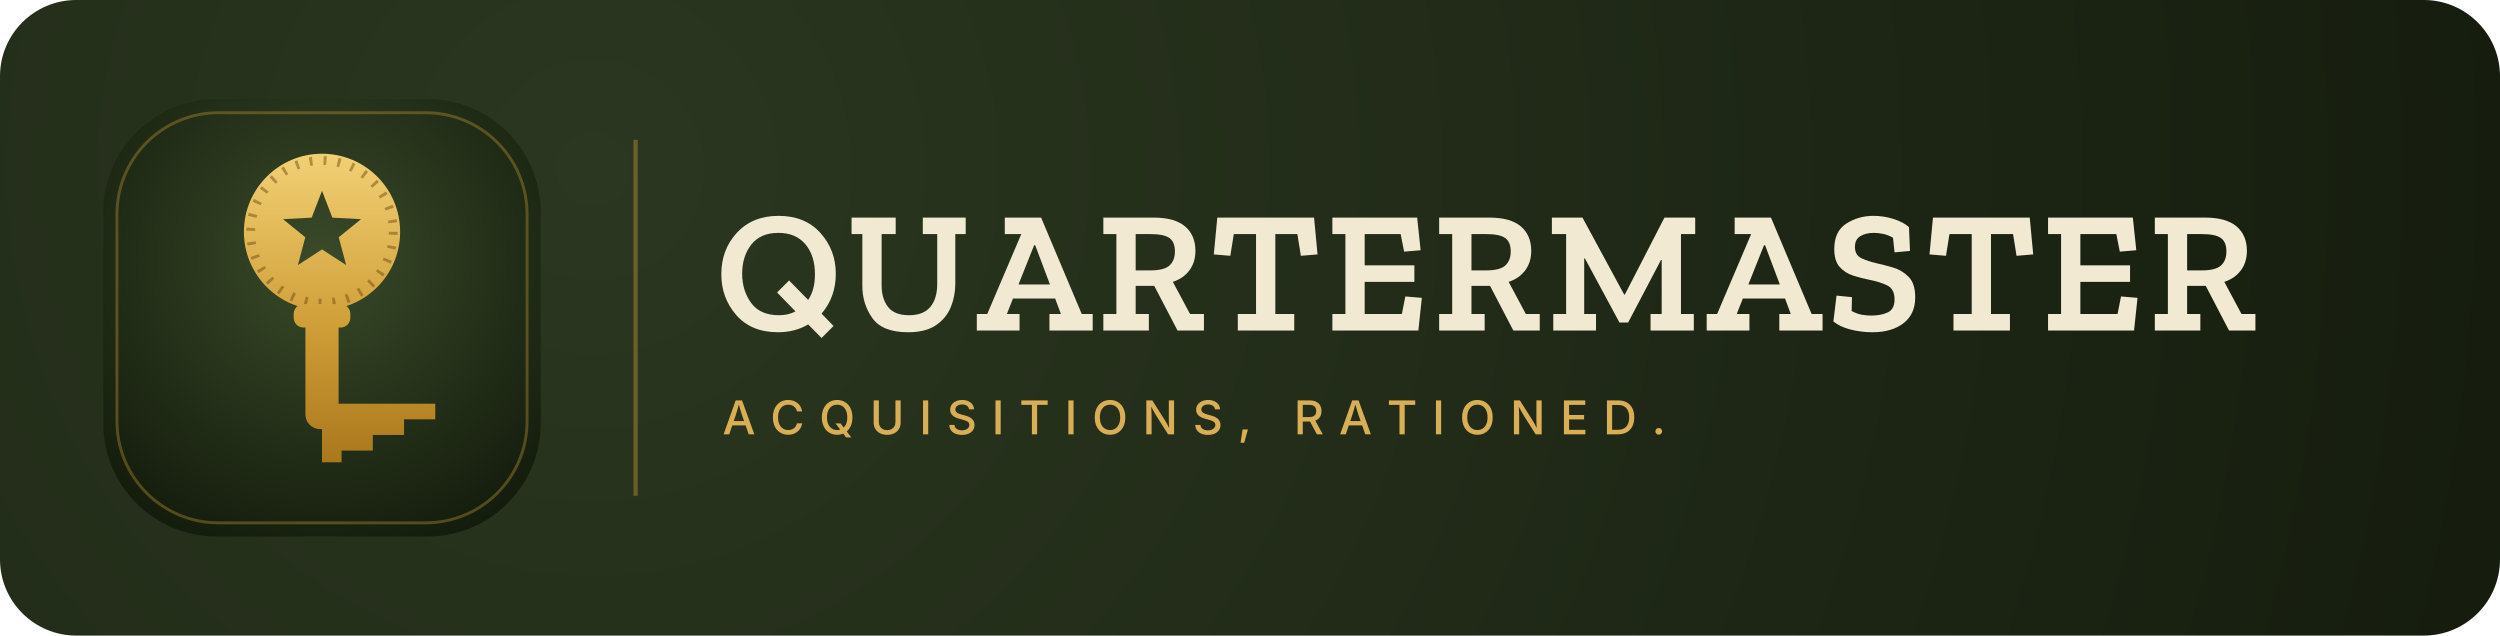
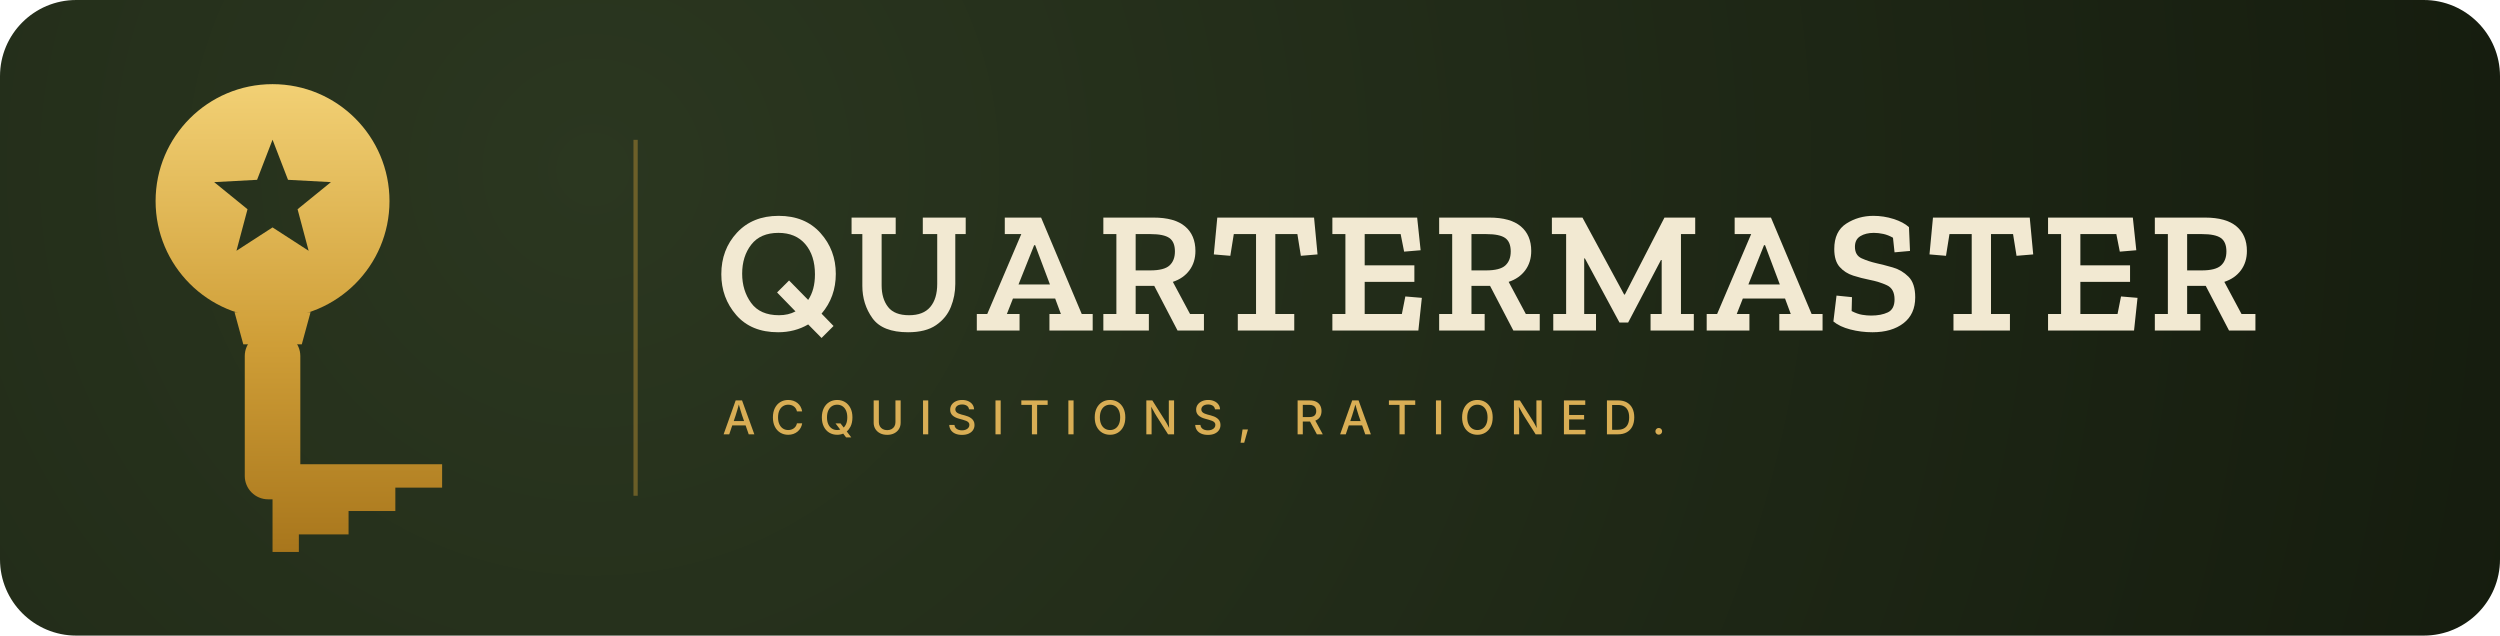
<svg xmlns="http://www.w3.org/2000/svg" viewBox="0 0 1180 300" width="1180" height="300" role="img" aria-label="Quartermaster - acquisitions, rationed">
  <defs>
    <radialGradient id="bg" gradientUnits="userSpaceOnUse" cx="280" cy="80" r="1150">
      <stop offset="0" stop-color="#2B3720" />
      <stop offset="1" stop-color="#10160A" />
    </radialGradient>
    <radialGradient id="fld" gradientUnits="userSpaceOnUse" cx="256" cy="196" r="330">
      <stop offset="0" stop-color="#3A4A29" />
      <stop offset="1" stop-color="#121A0B" />
    </radialGradient>
    <linearGradient id="br" gradientUnits="userSpaceOnUse" x1="256" y1="92" x2="256" y2="408">
      <stop offset="0" stop-color="#F1CF73" />
      <stop offset=".55" stop-color="#CF9E37" />
      <stop offset="1" stop-color="#A8761C" />
    </linearGradient>
  </defs>
  <rect x="0" y="0" width="1180" height="300" rx="36" fill="url(#bg)" />
-   <g transform="translate(34 32) scale(0.4609)">
-     <rect x="32" y="32" width="448" height="448" rx="116" fill="url(#fld)" />
-     <rect x="46" y="46" width="420" height="420" rx="104" fill="none" stroke="#CF9E37" stroke-width="3" opacity=".34" />
-     <circle cx="256" cy="168" r="80" fill="url(#br)" />
-     <circle cx="256" cy="168" r="73" fill="none" stroke="#714e0d" stroke-width="9" stroke-dasharray="3 11.4" opacity=".5" />
-     <path fill="url(#fld)" d="M256 126 L266.58 153.44 L295.94 155.02 L273.12 173.56 L280.69 201.98 L256 186 L231.31 201.98 L238.88 173.56 L216.06 155.02 L245.42 153.44 Z" />
-     <rect x="227" y="242" width="58" height="24" rx="10" fill="url(#br)" />
-     <rect x="239" y="252" width="34" height="118" rx="15" fill="url(#br)" />
-     <path fill="url(#br)" d="M256 344 L372 344 L372 360 L340 360 L340 376 L308 376 L308 392 L276 392 L276 404 L256 404 Z" />
+   <g transform="translate(-48 -21) scale(0.69)" fill="url(#br)">
+     <path fill-rule="evenodd" d="M176 168 a80 80 0 1 0 160 0 a80 80 0 1 0 -160 0 Z       M256 126 L266.58 153.44 L295.94 155.02 L273.12 173.56 L280.69 201.98 L256 186 L231.31 201.98 L238.88 173.56 L216.06 155.02 L245.42 153.44 Z" />
+     <path d="M230 244 L282 244 L276 266 L236 266 Z" />
+     <rect x="237" y="258" width="38" height="114" rx="16" />
+     <path d="M256 348 L372 348 L372 364 L340 364 L340 380 L308 380 L308 396 L274 396 L274 408 L256 408 Z" />
  </g>
  <line x1="300" y1="66" x2="300" y2="234" stroke="#CF9E37" stroke-width="2" opacity=".4" />
  <g fill="#F2E9D2">
    <path transform="translate(338.0 156.0) scale(0.082 -0.082)" d="M689 326Q689 193 607 97L676 26L607 -43L530 35Q453 -10 357 -10Q202 -10 116.0 89.0Q30 188 30 324Q30 466 120.0 563.0Q210 660 360 660Q512 660 600.5 561.5Q689 463 689 326ZM569 323Q569 432 513.5 497.0Q458 562 359 562Q255 562 202.5 494.5Q150 427 150 327Q150 230 201.5 159.0Q253 88 362 88Q416 88 457 110L351 219L420 288L530 176Q569 234 569 323Z" />
    <path transform="translate(399.4 156.0) scale(0.082 -0.082)" d="M688 555H628V268Q628 199 602.5 135.5Q577 72 517.5 31.0Q458 -10 356 -10Q209 -10 151.0 71.0Q93 152 93 257V555H31V650H285V555H204V260Q204 183 241.0 135.5Q278 88 362 88Q444 88 484.0 135.5Q524 183 524 268V555H441V650H688Z" />
    <path transform="translate(460.4 156.0) scale(0.082 -0.082)" d="M675 0H426V95H492L459 184H216L181 95H254V0H8V95H68L264 555H169V650H378L612 95H675ZM429 265 344 491H338L248 265Z" />
    <path transform="translate(517.5 156.0) scale(0.082 -0.082)" d="M619 0H467L333 257H226V95H302V0H40V95H115V555H40V650H329Q450 650 510.0 599.5Q570 549 570 458Q570 393 535.5 346.5Q501 300 440 280L539 95H619ZM452 455Q452 510 420.0 532.5Q388 555 311 555H226V346H310Q390 346 421.0 374.5Q452 403 452 455Z" />
    <path transform="translate(571.2 156.0) scale(0.082 -0.082)" d="M618 438 522 430 502 555H375V95H484V0H159V95H264V555H136L116 430L21 438L41 650H598Z" />
    <path transform="translate(625.6 156.0) scale(0.082 -0.082)" d="M535 0H40V95H115V555H40V650H528L548 462L453 454L433 555H226V375H512V280H226V95H440L460 196L555 188Z" />
    <path transform="translate(676.0 156.0) scale(0.082 -0.082)" d="M619 0H467L333 257H226V95H302V0H40V95H115V555H40V650H329Q450 650 510.0 599.5Q570 549 570 458Q570 393 535.5 346.5Q501 300 440 280L539 95H619ZM452 455Q452 510 420.0 532.5Q388 555 311 555H226V346H310Q390 346 421.0 374.5Q452 403 452 455Z" />
    <path transform="translate(729.7 156.0) scale(0.082 -0.082)" d="M859 555H777V95H851V0H602V95H666V406H662L473 46H423L224 415H220V95H288V0H42V95H116V555H34V650H210L450 207H454L682 650H859Z" />
    <path transform="translate(804.9 156.0) scale(0.082 -0.082)" d="M675 0H426V95H492L459 184H216L181 95H254V0H8V95H68L264 555H169V650H378L612 95H675ZM429 265 344 491H338L248 265Z" />
    <path transform="translate(862.0 156.0) scale(0.082 -0.082)" d="M512 191Q512 94 444.5 42.0Q377 -10 266 -10Q200 -10 138.5 6.0Q77 22 41 52L59 201L148 192L146 112Q179 95 206.5 90.5Q234 86 258 86Q316 86 354.5 104.5Q393 123 393 179Q393 240 349.0 260.5Q305 281 248 292Q202 301 155.0 316.0Q108 331 77.0 366.0Q46 401 46 469Q46 571 115.5 615.5Q185 660 271 660Q331 660 387.5 642.0Q444 624 476 595L482 458L393 450L384 534Q356 550 328.0 556.0Q300 562 274 562Q227 562 196.0 543.0Q165 524 165 482Q165 433 203.5 415.5Q242 398 290 387Q331 378 383.0 363.0Q435 348 473.5 309.5Q512 271 512 191Z" />
    <path transform="translate(909.0 156.0) scale(0.082 -0.082)" d="M618 438 522 430 502 555H375V95H484V0H159V95H264V555H136L116 430L21 438L41 650H598Z" />
    <path transform="translate(963.4 156.0) scale(0.082 -0.082)" d="M535 0H40V95H115V555H40V650H528L548 462L453 454L433 555H226V375H512V280H226V95H440L460 196L555 188Z" />
    <path transform="translate(1013.8 156.0) scale(0.082 -0.082)" d="M619 0H467L333 257H226V95H302V0H40V95H115V555H40V650H329Q450 650 510.0 599.5Q570 549 570 458Q570 393 535.5 346.5Q501 300 440 280L539 95H619ZM452 455Q452 510 420.0 532.5Q388 555 311 555H226V346H310Q390 346 421.0 374.5Q452 403 452 455Z" />
  </g>
  <g fill="#D9AE55">
    <path transform="translate(341.0 205.0) scale(0.01074 -0.01074)" d="M51 0 581 1490H861L1401 0H1154L1017 393H431L298 0ZM950 583 864 829Q830 930 790 1067Q758 1173 720 1311Q682 1171 651 1064Q610 925 579 829L496 583Z" />
    <path transform="translate(363.6 205.0) scale(0.01074 -0.01074)" d="M784 -20Q591 -20 439.0 71.5Q287 163 200.0 334.5Q113 506 113 744Q113 983 200.0 1154.5Q287 1326 439.0 1418.0Q591 1510 784 1510Q902 1510 1005.5 1476.0Q1109 1442 1190.5 1377.0Q1272 1312 1325.5 1219.0Q1379 1126 1398 1008H1169Q1155 1079 1119.5 1133.5Q1084 1188 1033.0 1226.0Q982 1264 919.0 1283.0Q856 1302 786 1302Q658 1302 556.5 1237.5Q455 1173 397.0 1048.5Q339 924 339 744Q339 564 398.0 439.5Q457 315 558.0 251.5Q659 188 786 188Q856 188 918.5 207.5Q981 227 1032.5 264.5Q1084 302 1119.5 357.0Q1155 412 1169 482H1399Q1382 372 1330.0 280.5Q1278 189 1197.0 121.0Q1116 53 1011.5 16.5Q907 -20 784 -20Z" />
    <path transform="translate(386.7 205.0) scale(0.01074 -0.01074)" d="M786 -20Q593 -20 440.5 71.5Q288 163 200.5 334.5Q113 506 113 744Q113 983 200.5 1154.5Q288 1326 440.5 1418.0Q593 1510 786.0 1510.0Q979 1510 1130.5 1418.0Q1282 1326 1369.5 1154.5Q1457 983 1457 744Q1457 506 1370 335Q1305 209 1207 126L1406 -135H1179L1052 31Q931 -20 786 -20ZM713 481H932L1073 298Q1133 354 1173 440Q1231 564 1231 744Q1231 926 1172.5 1050.5Q1114 1175 1013.5 1238.5Q913 1302 786 1302Q658 1302 557.0 1238.0Q456 1174 397.5 1049.5Q339 925 339 744Q339 564 397.5 440.0Q456 316 557.0 252.0Q658 188 786 188Q858 188 921 208Z" />
    <path transform="translate(410.6 205.0) scale(0.01074 -0.01074)" d="M759 -23Q580 -23 446.0 46.0Q312 115 238.5 235.5Q165 356 165 512V1490H393V531Q393 430 437.5 352.0Q482 274 564.0 229.0Q646 184 759 184Q871 184 952.5 229.0Q1034 274 1078.0 352.0Q1122 430 1122 531V1490H1351V512Q1351 356 1277.5 235.5Q1204 115 1070.5 46.0Q937 -23 759 -23Z" />
    <path transform="translate(433.9 205.0) scale(0.01074 -0.01074)" d="M393 1490V0H165V1490Z" />
    <path transform="translate(446.9 205.0) scale(0.01074 -0.01074)" d="M665 -25Q498 -25 375.0 28.0Q252 81 182.5 179.5Q113 278 106 414H335Q342 333 387.5 280.0Q433 227 506.0 201.0Q579 175 664 175Q759 175 832.5 204.5Q906 234 949.0 288.5Q992 343 992 415Q992 480 954.5 521.5Q917 563 853.5 590.5Q790 618 709 639L535 687Q352 736 249.5 832.0Q147 928 147 1081Q147 1210 216.5 1306.5Q286 1403 405.5 1456.5Q525 1510 675 1510Q828 1510 944.5 1456.5Q1061 1403 1127.5 1310.0Q1194 1217 1197 1098H975Q964 1200 880.5 1256.0Q797 1312 670 1312Q580 1312 513.5 1284.0Q447 1256 410.5 1206.5Q374 1157 374 1094Q374 1023 417.5 979.5Q461 936 523.5 910.5Q586 885 643 870L788 832Q859 814 934.5 783.5Q1010 753 1074.0 704.5Q1138 656 1177.5 584.5Q1217 513 1217 412Q1217 286 1152.0 187.0Q1087 88 963.5 31.5Q840 -25 665 -25Z" />
    <path transform="translate(468.1 205.0) scale(0.01074 -0.01074)" d="M393 1490V0H165V1490Z" />
    <path transform="translate(481.1 205.0) scale(0.01074 -0.01074)" d="M90 1294V1490H1247V1294H784V0H555V1294Z" />
    <path transform="translate(502.5 205.0) scale(0.01074 -0.01074)" d="M393 1490V0H165V1490Z" />
    <path transform="translate(515.5 205.0) scale(0.01074 -0.01074)" d="M786 -20Q593 -20 440.5 71.5Q288 163 200.5 334.5Q113 506 113 744Q113 983 200.5 1154.5Q288 1326 440.5 1418.0Q593 1510 786 1510Q979 1510 1130.5 1418.0Q1282 1326 1369.5 1154.5Q1457 983 1457 744Q1457 506 1369.5 334.5Q1282 163 1130.5 71.5Q979 -20 786 -20ZM786 188Q913 188 1013.5 251.5Q1114 315 1172.5 439.5Q1231 564 1231 744Q1231 926 1172.5 1050.5Q1114 1175 1013.5 1238.5Q913 1302 786 1302Q658 1302 557.0 1238.0Q456 1174 397.5 1049.5Q339 925 339 744Q339 564 397.5 440.0Q456 316 557.0 252.0Q658 188 786 188Z" />
    <path transform="translate(539.3 205.0) scale(0.01074 -0.01074)" d="M165 0V1490H428L989 603Q1017 559 1052.0 498.0Q1087 437 1126 361Q1147 320 1167 275Q1164 319 1162 363Q1157 446 1155.0 519.0Q1153 592 1153 642V1490H1384V0H1120L617 793Q577 858 538.5 924.0Q500 990 454 1077Q421 1136 379 1214Q383 1145 386 1082Q391 986 393.5 912.5Q396 839 396 795V0Z" />
    <path transform="translate(563.0 205.0) scale(0.01074 -0.01074)" d="M665 -25Q498 -25 375.0 28.0Q252 81 182.5 179.5Q113 278 106 414H335Q342 333 387.5 280.0Q433 227 506.0 201.0Q579 175 664 175Q759 175 832.5 204.5Q906 234 949.0 288.5Q992 343 992 415Q992 480 954.5 521.5Q917 563 853.5 590.5Q790 618 709 639L535 687Q352 736 249.5 832.0Q147 928 147 1081Q147 1210 216.5 1306.5Q286 1403 405.5 1456.5Q525 1510 675 1510Q828 1510 944.5 1456.5Q1061 1403 1127.5 1310.0Q1194 1217 1197 1098H975Q964 1200 880.5 1256.0Q797 1312 670 1312Q580 1312 513.5 1284.0Q447 1256 410.5 1206.5Q374 1157 374 1094Q374 1023 417.5 979.5Q461 936 523.5 910.5Q586 885 643 870L788 832Q859 814 934.5 783.5Q1010 753 1074.0 704.5Q1138 656 1177.5 584.5Q1217 513 1217 412Q1217 286 1152.0 187.0Q1087 88 963.5 31.5Q840 -25 665 -25Z" />
    <path transform="translate(584.2 205.0) scale(0.01074 -0.01074)" d="M125 -371 213 214H450L285 -371Z" />
    <path transform="translate(610.7 205.0) scale(0.01074 -0.01074)" d="M165 0V1490H699Q871 1490 986.0 1430.5Q1101 1371 1158.0 1265.0Q1215 1159 1215 1022Q1215 884 1157.5 780.5Q1100 677 985 620Q965 610 943 602L1271 0H1012L710 563Q704 563 697 563H393V0ZM393 758H675Q785 758 852.5 789.5Q920 821 952.0 880.0Q984 939 984 1022Q984 1106 952.0 1167.0Q920 1228 852.0 1261.5Q784 1295 673 1295H393Z" />
    <path transform="translate(632.0 205.0) scale(0.01074 -0.01074)" d="M51 0 581 1490H861L1401 0H1154L1017 393H431L298 0ZM950 583 864 829Q830 930 790 1067Q758 1173 720 1311Q682 1171 651 1064Q610 925 579 829L496 583Z" />
    <path transform="translate(654.6 205.0) scale(0.01074 -0.01074)" d="M90 1294V1490H1247V1294H784V0H555V1294Z" />
    <path transform="translate(676.0 205.0) scale(0.01074 -0.01074)" d="M393 1490V0H165V1490Z" />
    <path transform="translate(688.9 205.0) scale(0.01074 -0.01074)" d="M786 -20Q593 -20 440.5 71.5Q288 163 200.5 334.5Q113 506 113 744Q113 983 200.5 1154.5Q288 1326 440.5 1418.0Q593 1510 786 1510Q979 1510 1130.5 1418.0Q1282 1326 1369.5 1154.5Q1457 983 1457 744Q1457 506 1369.5 334.5Q1282 163 1130.5 71.5Q979 -20 786 -20ZM786 188Q913 188 1013.5 251.5Q1114 315 1172.5 439.5Q1231 564 1231 744Q1231 926 1172.5 1050.5Q1114 1175 1013.5 1238.5Q913 1302 786 1302Q658 1302 557.0 1238.0Q456 1174 397.5 1049.5Q339 925 339 744Q339 564 397.5 440.0Q456 316 557.0 252.0Q658 188 786 188Z" />
    <path transform="translate(712.8 205.0) scale(0.01074 -0.01074)" d="M165 0V1490H428L989 603Q1017 559 1052.0 498.0Q1087 437 1126 361Q1147 320 1167 275Q1164 319 1162 363Q1157 446 1155.0 519.0Q1153 592 1153 642V1490H1384V0H1120L617 793Q577 858 538.5 924.0Q500 990 454 1077Q421 1136 379 1214Q383 1145 386 1082Q391 986 393.5 912.5Q396 839 396 795V0Z" />
    <path transform="translate(736.4 205.0) scale(0.01074 -0.01074)" d="M165 0V1490H1103V1294H393V850H1052V655H393V196H1109V0Z" />
    <path transform="translate(756.7 205.0) scale(0.01074 -0.01074)" d="M649 0H165V1490H664Q884 1490 1041.0 1401.0Q1198 1312 1282.0 1145.5Q1366 979 1366 747Q1366 514 1281.5 347.0Q1197 180 1036.5 90.0Q876 0 649 0ZM393 200H637Q806 200 918.0 263.0Q1030 326 1086.0 448.5Q1142 571 1142 747Q1142 922 1086.5 1043.0Q1031 1164 921.5 1227.0Q812 1290 649 1290H393Z" />
    <path transform="translate(779.6 205.0) scale(0.01074 -0.01074)" d="M311 -15Q249 -15 206.0 28.0Q163 71 163 132Q163 194 206.0 236.5Q249 279 311 279Q372 279 415.0 236.5Q458 194 458 132Q458 71 415.0 28.0Q372 -15 311 -15Z" />
  </g>
</svg>
